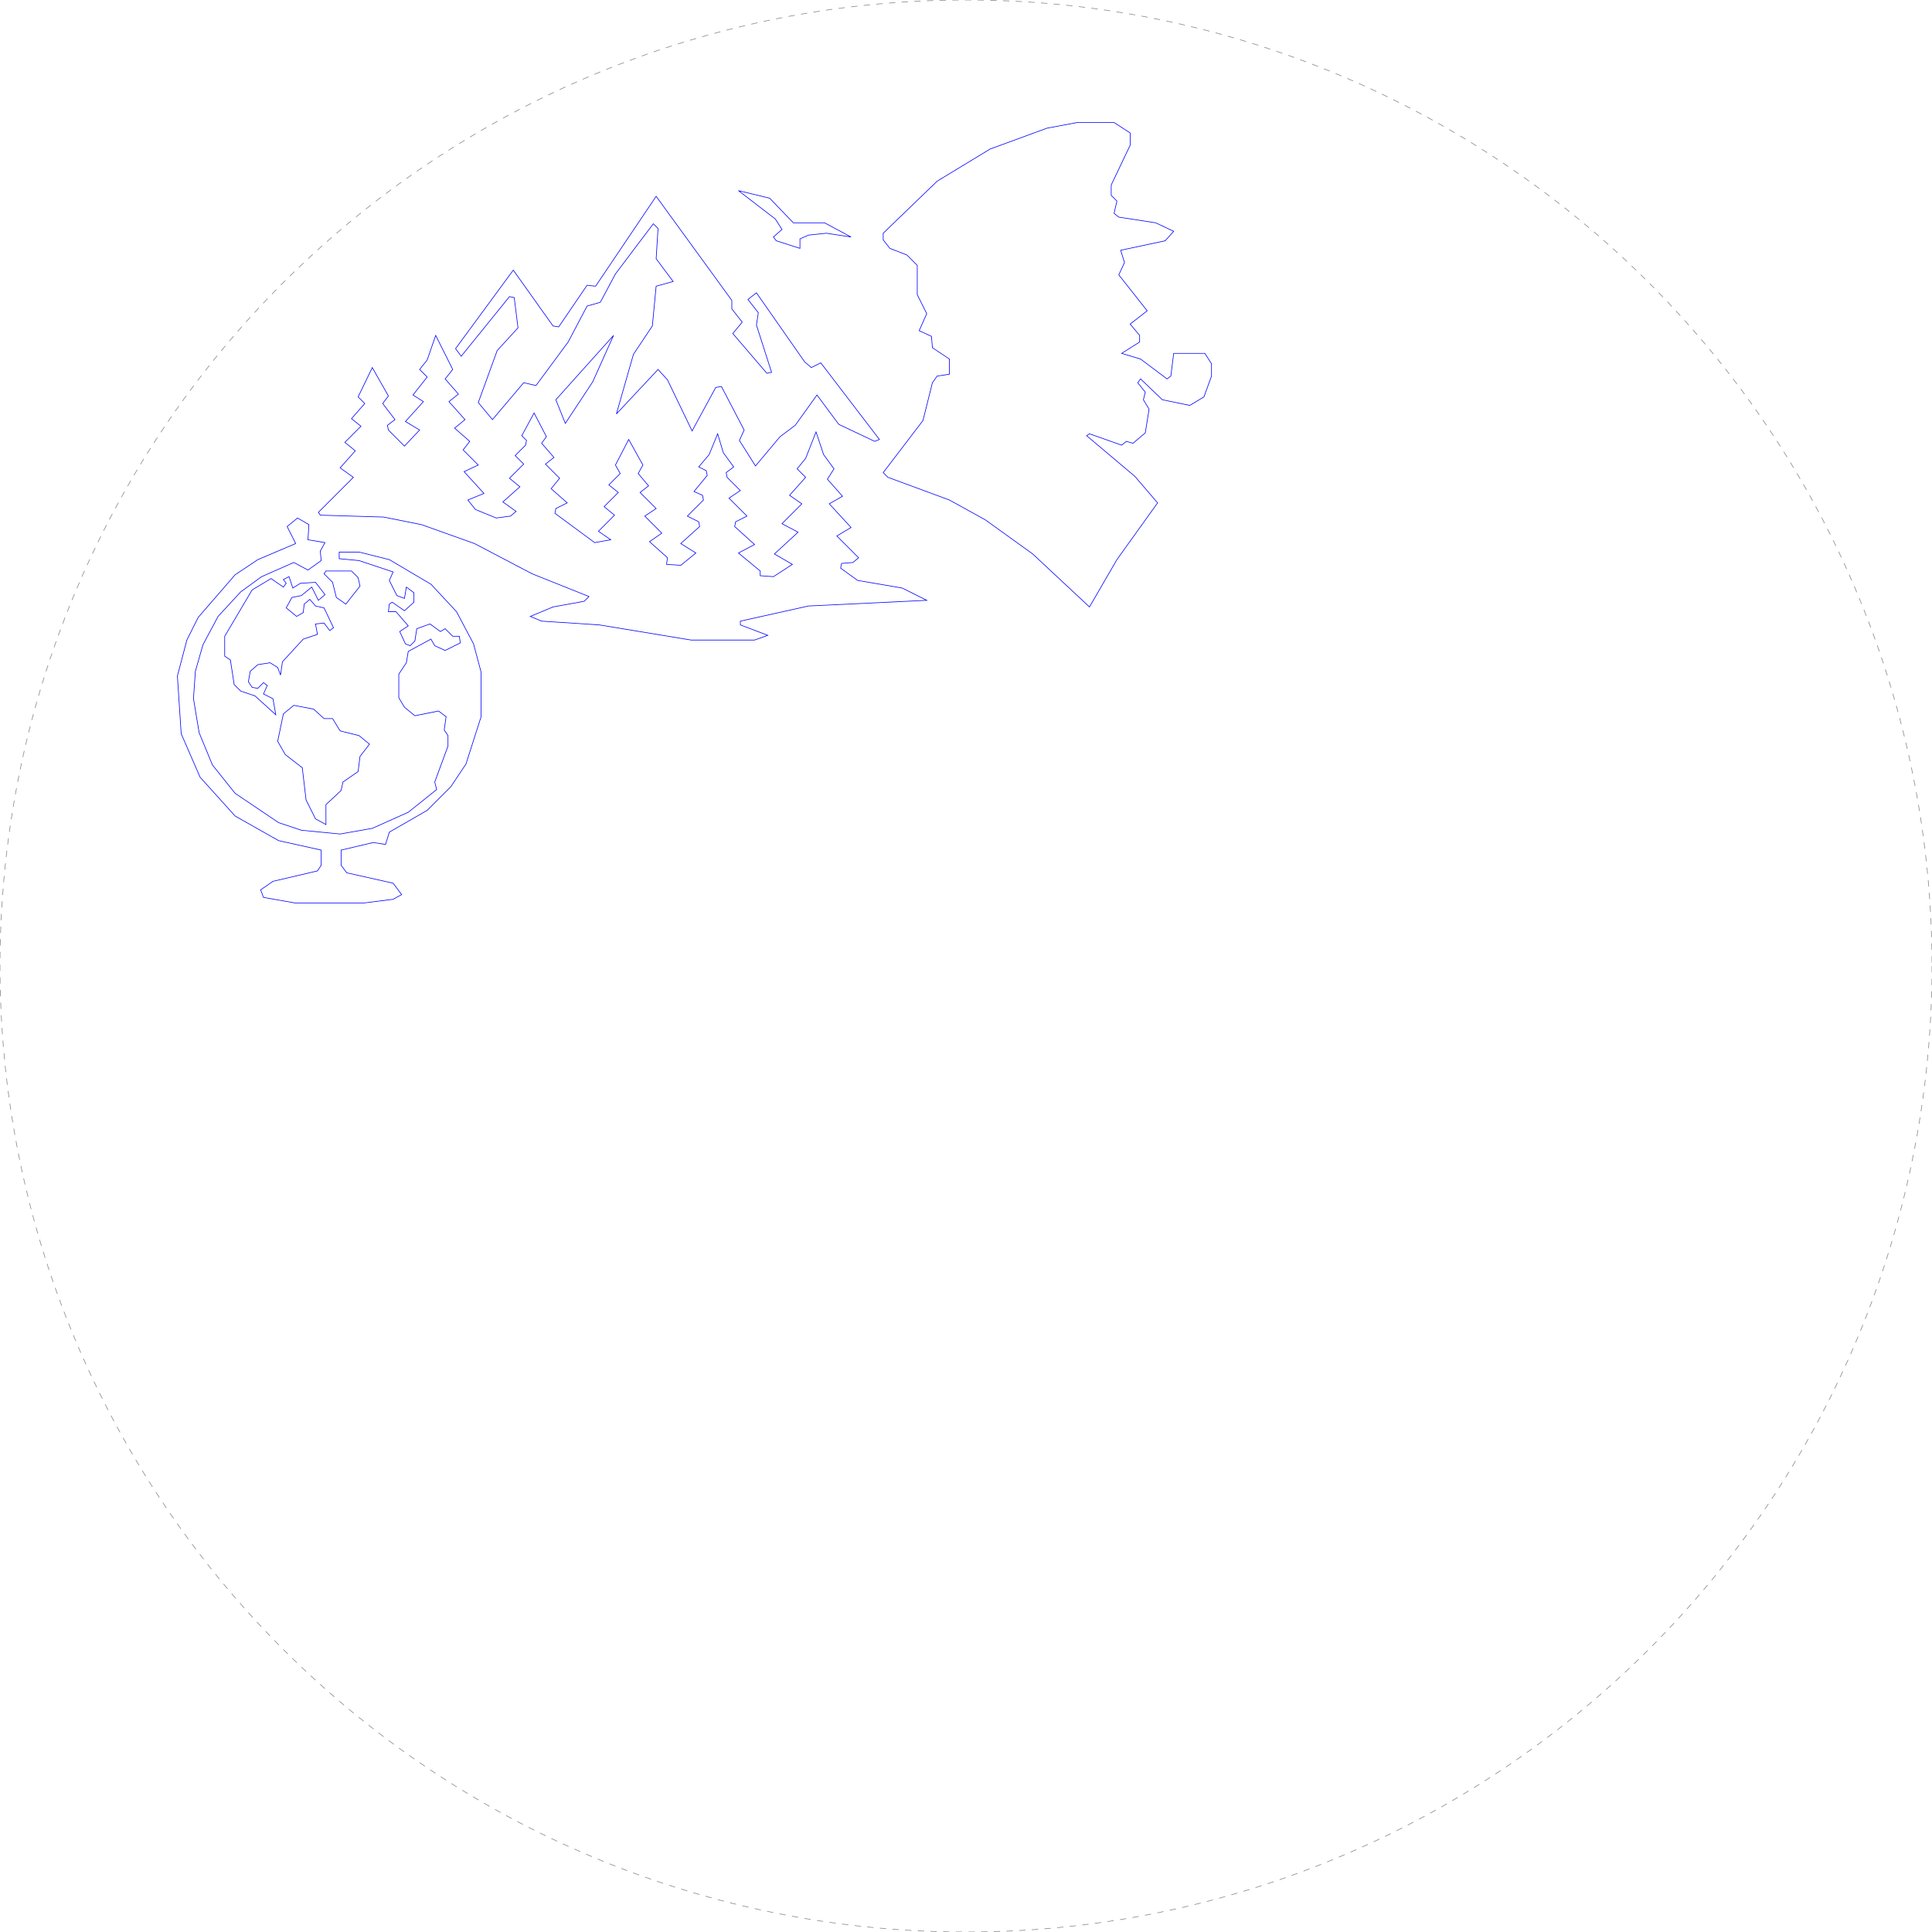
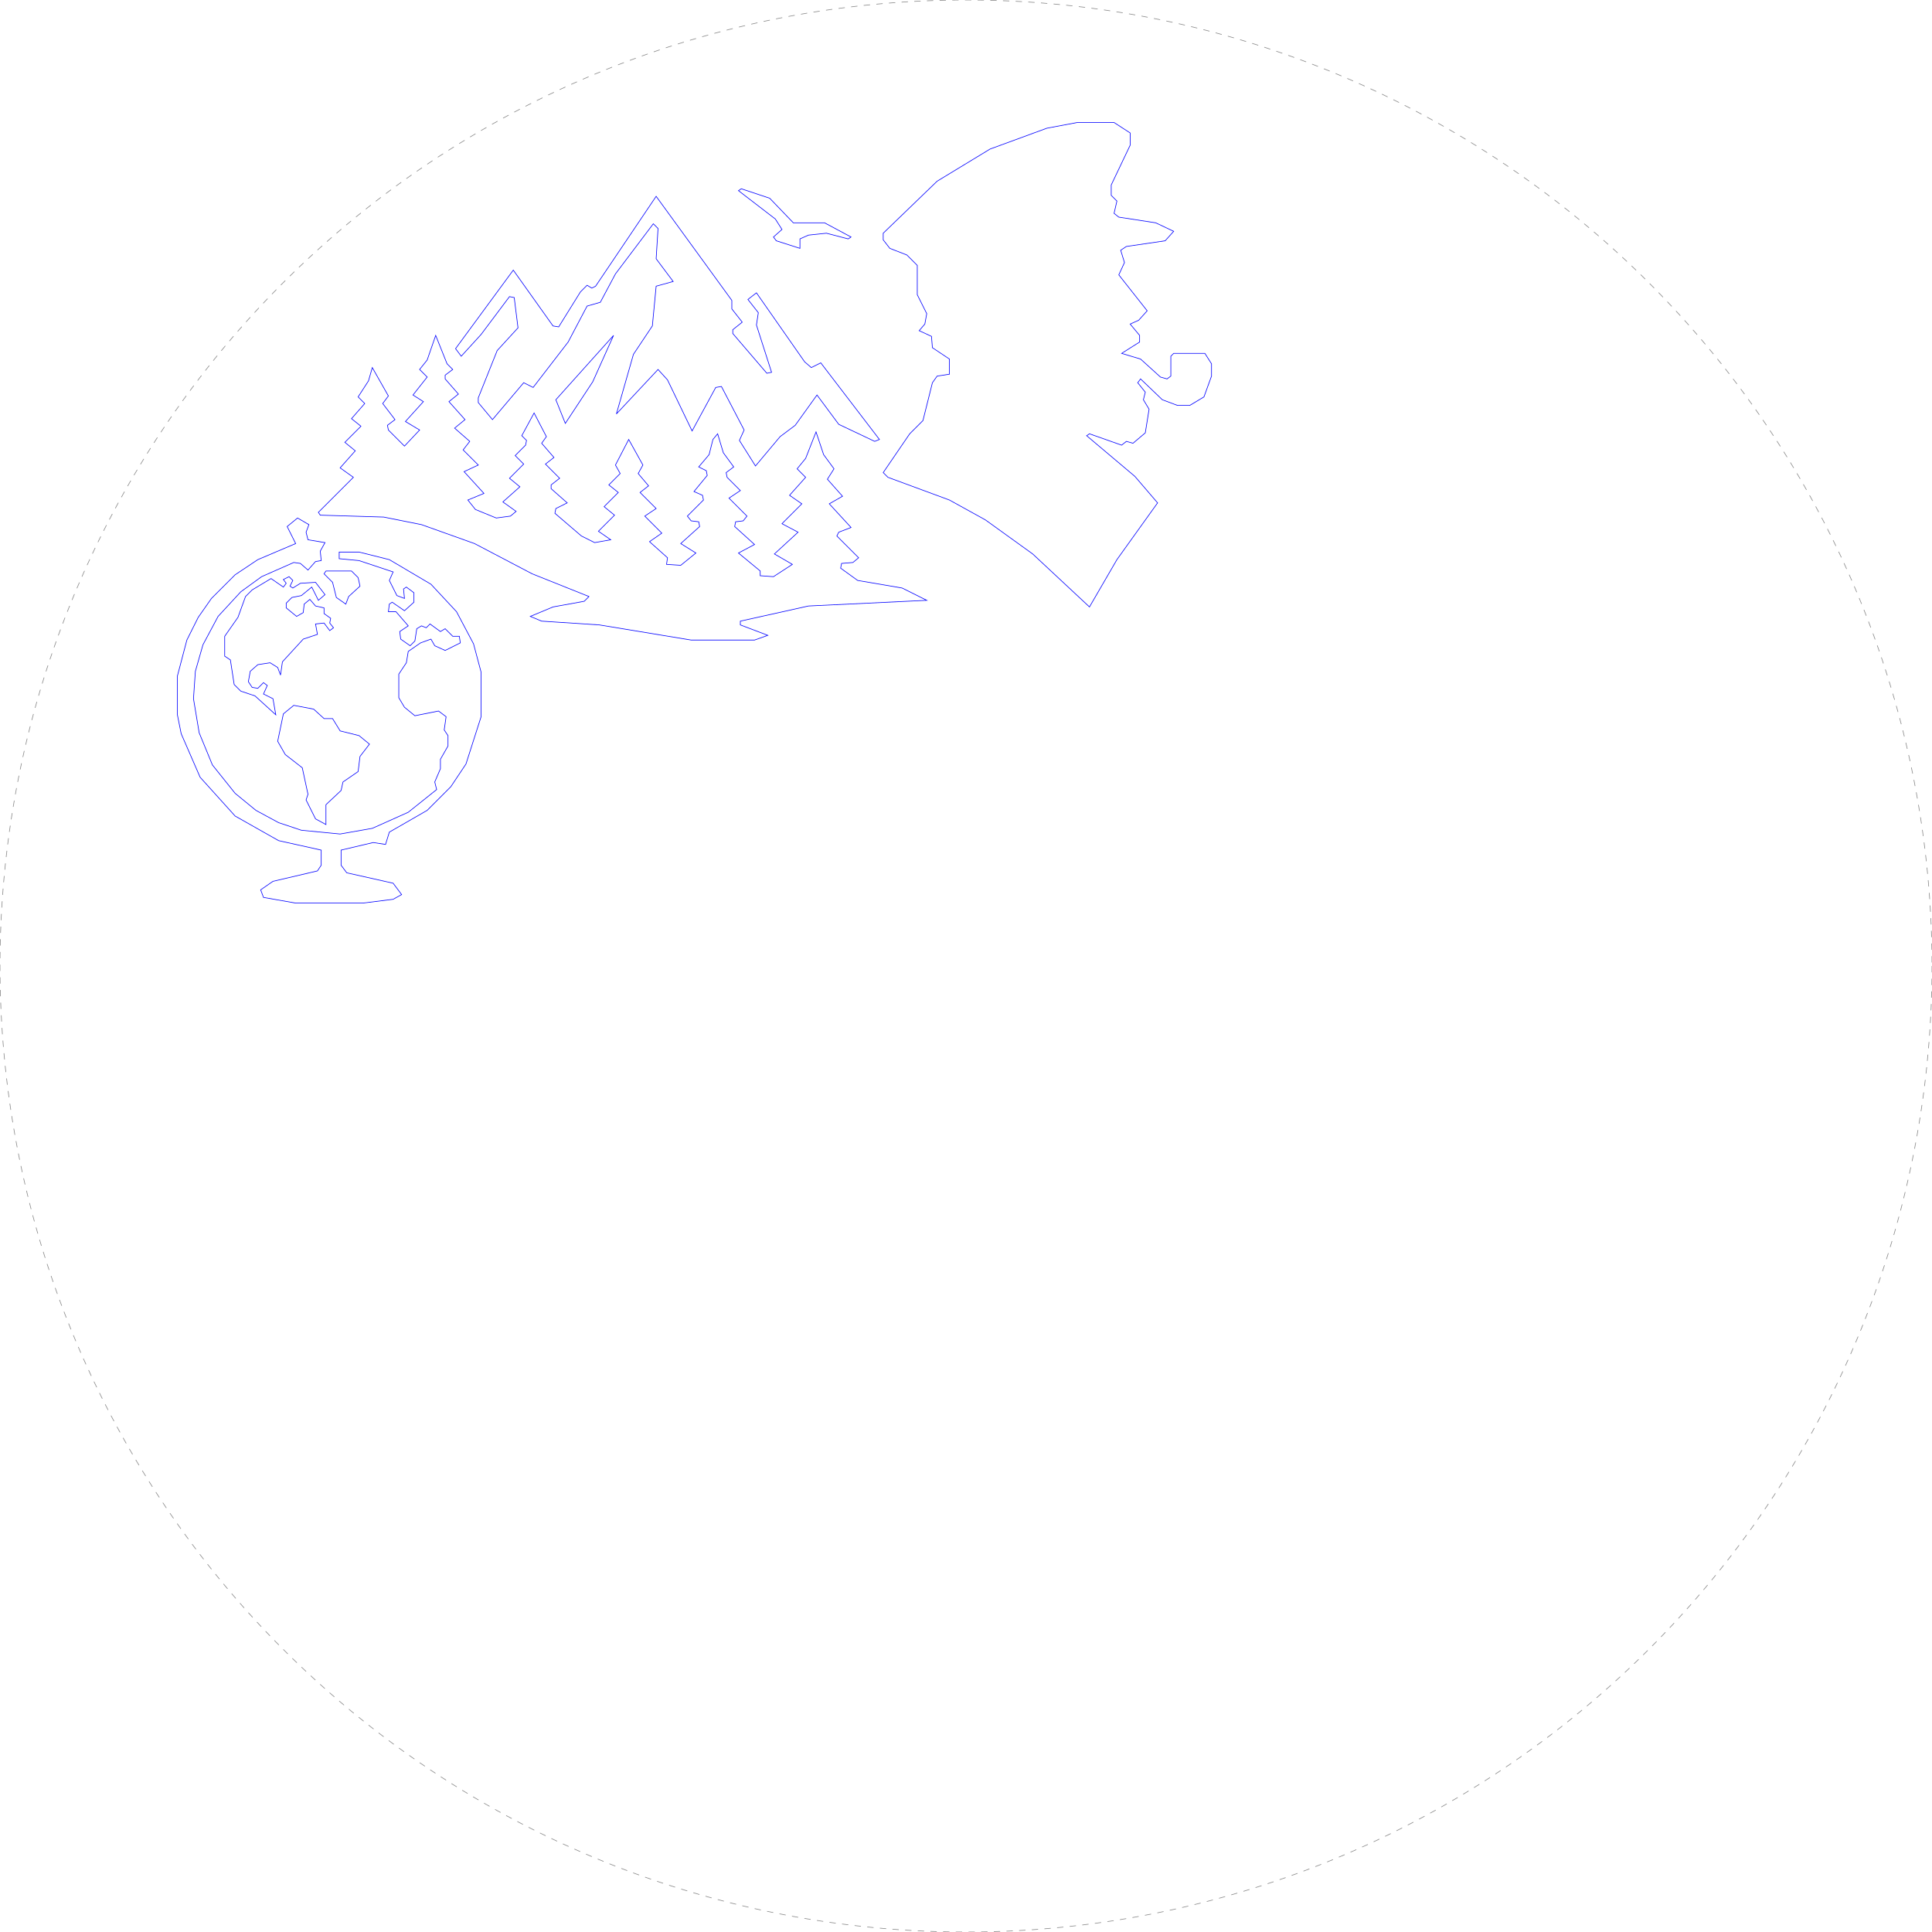
<svg xmlns="http://www.w3.org/2000/svg" width="304.8mm" height="304.8mm" viewBox="0 0 304.8 304.8">
  <g id="ALIGN" fill="none" stroke="#888888" stroke-width="0.1" stroke-dasharray="1 1">
    <path d="M 304.8,152.4 L 304.794,153.73 L 304.777,155.06 L 304.748,156.389 L 304.707,157.719 L 304.655,159.048 L 304.591,160.376 L 304.516,161.704 L 304.429,163.031 L 304.33,164.357 L 304.22,165.683 L 304.098,167.007 L 303.965,168.33 L 303.82,169.652 L 303.664,170.973 L 303.496,172.292 L 303.317,173.61 L 303.126,174.926 L 302.924,176.241 L 302.71,177.553 L 302.485,178.864 L 302.248,180.173 L 302,181.479 L 301.74,182.784 L 301.47,184.086 L 301.188,185.385 L 300.894,186.683 L 300.589,187.977 L 300.273,189.269 L 299.946,190.558 L 299.607,191.844 L 299.257,193.127 L 298.896,194.407 L 298.524,195.684 L 298.141,196.957 L 297.747,198.228 L 297.341,199.494 L 296.925,200.757 L 296.497,202.017 L 296.059,203.272 L 295.609,204.524 L 295.149,205.772 L 294.678,207.015 L 294.196,208.255 L 293.703,209.49 L 293.199,210.721 L 292.685,211.947 L 292.16,213.169 L 291.624,214.387 L 291.078,215.599 L 290.521,216.807 L 289.954,218.01 L 289.376,219.208 L 288.788,220.4 L 288.189,221.588 L 287.58,222.77 L 286.961,223.947 L 286.332,225.119 L 285.692,226.285 L 285.042,227.445 L 284.382,228.6 L 283.712,229.749 L 283.032,230.892 L 282.342,232.029 L 281.642,233.16 L 280.933,234.285 L 280.213,235.403 L 279.484,236.515 L 278.745,237.621 L 277.997,238.72 L 277.239,239.813 L 276.471,240.899 L 275.694,241.978 L 274.908,243.051 L 274.112,244.117 L 273.307,245.175 L 272.493,246.227 L 271.67,247.271 L 270.837,248.308 L 269.996,249.338 L 269.145,250.361 L 268.286,251.376 L 267.418,252.383 L 266.541,253.383 L 265.655,254.375 L 264.761,255.36 L 263.858,256.337 L 262.947,257.305 L 262.027,258.266 L 261.099,259.219 L 260.163,260.163 L 259.219,261.099 L 258.266,262.027 L 257.305,262.947 L 256.337,263.858 L 255.36,264.761 L 254.375,265.655 L 253.383,266.541 L 252.383,267.418 L 251.376,268.286 L 250.361,269.145 L 249.338,269.996 L 248.308,270.837 L 247.271,271.67 L 246.227,272.493 L 245.175,273.307 L 244.117,274.112 L 243.051,274.908 L 241.978,275.694 L 240.899,276.471 L 239.813,277.239 L 238.72,277.997 L 237.621,278.745 L 236.515,279.484 L 235.403,280.213 L 234.285,280.933 L 233.16,281.642 L 232.029,282.342 L 230.892,283.032 L 229.749,283.712 L 228.6,284.382 L 227.445,285.042 L 226.285,285.692 L 225.119,286.332 L 223.947,286.961 L 222.77,287.58 L 221.588,288.189 L 220.4,288.788 L 219.208,289.376 L 218.01,289.954 L 216.807,290.521 L 215.599,291.078 L 214.387,291.624 L 213.169,292.16 L 211.947,292.685 L 210.721,293.199 L 209.49,293.703 L 208.255,294.196 L 207.015,294.678 L 205.772,295.149 L 204.524,295.609 L 203.272,296.059 L 202.017,296.497 L 200.757,296.925 L 199.494,297.341 L 198.228,297.747 L 196.957,298.141 L 195.684,298.524 L 194.407,298.896 L 193.127,299.257 L 191.844,299.607 L 190.558,299.946 L 189.269,300.273 L 187.977,300.589 L 186.683,300.894 L 185.385,301.188 L 184.086,301.47 L 182.784,301.74 L 181.479,302 L 180.173,302.248 L 178.864,302.485 L 177.553,302.71 L 176.241,302.924 L 174.926,303.126 L 173.61,303.317 L 172.292,303.496 L 170.973,303.664 L 169.652,303.82 L 168.33,303.965 L 167.007,304.098 L 165.683,304.22 L 164.357,304.33 L 163.031,304.429 L 161.704,304.516 L 160.376,304.591 L 159.048,304.655 L 157.719,304.707 L 156.389,304.748 L 155.06,304.777 L 153.73,304.794 L 152.4,304.8 L 151.07,304.794 L 149.74,304.777 L 148.411,304.748 L 147.081,304.707 L 145.752,304.655 L 144.424,304.591 L 143.096,304.516 L 141.769,304.429 L 140.443,304.33 L 139.118,304.22 L 137.793,304.098 L 136.47,303.965 L 135.148,303.82 L 133.827,303.664 L 132.508,303.496 L 131.19,303.317 L 129.874,303.126 L 128.559,302.924 L 127.247,302.71 L 125.936,302.485 L 124.627,302.248 L 123.321,302 L 122.016,301.74 L 120.714,301.47 L 119.415,301.188 L 118.118,300.894 L 116.823,300.589 L 115.531,300.273 L 114.242,299.946 L 112.956,299.607 L 111.673,299.257 L 110.393,298.896 L 109.116,298.524 L 107.843,298.141 L 106.572,297.747 L 105.306,297.341 L 104.043,296.925 L 102.783,296.497 L 101.528,296.059 L 100.276,295.609 L 99.028,295.149 L 97.785,294.678 L 96.545,294.196 L 95.31,293.703 L 94.079,293.199 L 92.853,292.685 L 91.631,292.16 L 90.413,291.624 L 89.201,291.078 L 87.993,290.521 L 86.79,289.954 L 85.592,289.376 L 84.4,288.788 L 83.212,288.189 L 82.029,287.58 L 80.853,286.961 L 79.681,286.332 L 78.515,285.692 L 77.355,285.042 L 76.2,284.382 L 75.051,283.712 L 73.908,283.032 L 72.771,282.342 L 71.64,281.642 L 70.516,280.933 L 69.397,280.213 L 68.285,279.484 L 67.179,278.745 L 66.08,277.997 L 64.987,277.239 L 63.901,276.471 L 62.822,275.694 L 61.749,274.908 L 60.683,274.112 L 59.625,273.307 L 58.573,272.493 L 57.529,271.67 L 56.492,270.837 L 55.462,269.996 L 54.439,269.145 L 53.424,268.286 L 52.417,267.418 L 51.417,266.541 L 50.425,265.655 L 49.44,264.761 L 48.463,263.858 L 47.495,262.947 L 46.534,262.027 L 45.581,261.099 L 44.637,260.163 L 43.701,259.219 L 42.773,258.266 L 41.853,257.305 L 40.942,256.337 L 40.039,255.36 L 39.145,254.375 L 38.259,253.383 L 37.382,252.383 L 36.514,251.376 L 35.655,250.361 L 34.804,249.338 L 33.963,248.308 L 33.13,247.271 L 32.307,246.227 L 31.493,245.175 L 30.688,244.117 L 29.892,243.051 L 29.106,241.978 L 28.329,240.899 L 27.561,239.813 L 26.803,238.72 L 26.055,237.621 L 25.316,236.515 L 24.587,235.403 L 23.867,234.285 L 23.157,233.16 L 22.458,232.029 L 21.768,230.892 L 21.088,229.749 L 20.418,228.6 L 19.758,227.445 L 19.108,226.285 L 18.468,225.119 L 17.839,223.947 L 17.22,222.77 L 16.611,221.588 L 16.012,220.4 L 15.424,219.208 L 14.846,218.01 L 14.279,216.807 L 13.722,215.599 L 13.176,214.387 L 12.64,213.169 L 12.115,211.947 L 11.601,210.721 L 11.097,209.49 L 10.604,208.255 L 10.122,207.015 L 9.651,205.772 L 9.191,204.524 L 8.741,203.272 L 8.303,202.017 L 7.875,200.757 L 7.459,199.494 L 7.053,198.228 L 6.659,196.957 L 6.276,195.684 L 5.904,194.407 L 5.543,193.127 L 5.193,191.844 L 4.854,190.558 L 4.527,189.269 L 4.211,187.977 L 3.906,186.683 L 3.612,185.385 L 3.33,184.086 L 3.059,182.784 L 2.8,181.479 L 2.552,180.173 L 2.315,178.864 L 2.09,177.553 L 1.876,176.241 L 1.674,174.926 L 1.483,173.61 L 1.304,172.292 L 1.136,170.973 L 0.98,169.652 L 0.835,168.33 L 0.702,167.007 L 0.58,165.683 L 0.47,164.357 L 0.371,163.031 L 0.284,161.704 L 0.209,160.376 L 0.145,159.048 L 0.093,157.719 L 0.052,156.389 L 0.023,155.06 L 0.006,153.73 L 0,152.4 L 0.006,151.07 L 0.023,149.74 L 0.052,148.411 L 0.093,147.081 L 0.145,145.752 L 0.209,144.424 L 0.284,143.096 L 0.371,141.769 L 0.47,140.443 L 0.58,139.118 L 0.702,137.793 L 0.835,136.47 L 0.98,135.148 L 1.136,133.827 L 1.304,132.508 L 1.483,131.19 L 1.674,129.874 L 1.876,128.559 L 2.09,127.247 L 2.315,125.936 L 2.552,124.627 L 2.8,123.321 L 3.059,122.016 L 3.33,120.714 L 3.612,119.415 L 3.906,118.118 L 4.211,116.823 L 4.527,115.531 L 4.854,114.242 L 5.193,112.956 L 5.543,111.673 L 5.904,110.393 L 6.276,109.116 L 6.659,107.843 L 7.053,106.572 L 7.459,105.306 L 7.875,104.043 L 8.303,102.783 L 8.741,101.528 L 9.191,100.276 L 9.651,99.028 L 10.122,97.785 L 10.604,96.545 L 11.097,95.31 L 11.601,94.079 L 12.115,92.853 L 12.64,91.631 L 13.176,90.413 L 13.722,89.201 L 14.279,87.993 L 14.846,86.79 L 15.424,85.592 L 16.012,84.4 L 16.611,83.212 L 17.22,82.029 L 17.839,80.853 L 18.468,79.681 L 19.108,78.515 L 19.758,77.355 L 20.418,76.2 L 21.088,75.051 L 21.768,73.908 L 22.458,72.771 L 23.157,71.64 L 23.867,70.516 L 24.587,69.397 L 25.316,68.285 L 26.055,67.179 L 26.803,66.08 L 27.561,64.987 L 28.329,63.901 L 29.106,62.822 L 29.892,61.749 L 30.688,60.683 L 31.493,59.625 L 32.307,58.573 L 33.13,57.529 L 33.963,56.492 L 34.804,55.462 L 35.655,54.439 L 36.514,53.424 L 37.382,52.417 L 38.259,51.417 L 39.145,50.425 L 40.039,49.44 L 40.942,48.463 L 41.853,47.495 L 42.773,46.534 L 43.701,45.581 L 44.637,44.637 L 45.581,43.701 L 46.534,42.773 L 47.495,41.853 L 48.463,40.942 L 49.44,40.039 L 50.425,39.145 L 51.417,38.259 L 52.417,37.382 L 53.424,36.514 L 54.439,35.655 L 55.462,34.804 L 56.492,33.963 L 57.529,33.13 L 58.573,32.307 L 59.625,31.493 L 60.683,30.688 L 61.749,29.892 L 62.822,29.106 L 63.901,28.329 L 64.987,27.561 L 66.08,26.803 L 67.179,26.055 L 68.285,25.316 L 69.397,24.587 L 70.516,23.867 L 71.64,23.157 L 72.771,22.458 L 73.908,21.768 L 75.051,21.088 L 76.2,20.418 L 77.355,19.758 L 78.515,19.108 L 79.681,18.468 L 80.853,17.839 L 82.029,17.22 L 83.212,16.611 L 84.4,16.012 L 85.592,15.424 L 86.79,14.846 L 87.993,14.279 L 89.201,13.722 L 90.413,13.176 L 91.631,12.64 L 92.853,12.115 L 94.079,11.601 L 95.31,11.097 L 96.545,10.604 L 97.785,10.122 L 99.028,9.651 L 100.276,9.191 L 101.528,8.741 L 102.783,8.303 L 104.043,7.875 L 105.306,7.459 L 106.572,7.053 L 107.843,6.659 L 109.116,6.276 L 110.393,5.904 L 111.673,5.543 L 112.956,5.193 L 114.242,4.854 L 115.531,4.527 L 116.823,4.211 L 118.118,3.906 L 119.415,3.612 L 120.714,3.33 L 122.016,3.059 L 123.321,2.8 L 124.627,2.552 L 125.936,2.315 L 127.247,2.09 L 128.559,1.876 L 129.874,1.674 L 131.19,1.483 L 132.508,1.304 L 133.827,1.136 L 135.148,0.98 L 136.47,0.835 L 137.793,0.702 L 139.118,0.58 L 140.443,0.47 L 141.769,0.371 L 143.096,0.284 L 144.424,0.209 L 145.752,0.145 L 147.081,0.093 L 148.411,0.052 L 149.74,0.023 L 151.07,0.006 L 152.4,0 L 153.73,0.006 L 155.06,0.023 L 156.389,0.052 L 157.719,0.093 L 159.048,0.145 L 160.376,0.209 L 161.704,0.284 L 163.031,0.371 L 164.357,0.47 L 165.683,0.58 L 167.007,0.702 L 168.33,0.835 L 169.652,0.98 L 170.973,1.136 L 172.292,1.304 L 173.61,1.483 L 174.926,1.674 L 176.241,1.876 L 177.553,2.09 L 178.864,2.315 L 180.173,2.552 L 181.479,2.8 L 182.784,3.059 L 184.086,3.33 L 185.385,3.612 L 186.683,3.906 L 187.977,4.211 L 189.269,4.527 L 190.558,4.854 L 191.844,5.193 L 193.127,5.543 L 194.407,5.904 L 195.684,6.276 L 196.957,6.659 L 198.228,7.053 L 199.494,7.459 L 200.757,7.875 L 202.017,8.303 L 203.272,8.741 L 204.524,9.191 L 205.772,9.651 L 207.015,10.122 L 208.255,10.604 L 209.49,11.097 L 210.721,11.601 L 211.947,12.115 L 213.169,12.64 L 214.387,13.176 L 215.599,13.722 L 216.807,14.279 L 218.01,14.846 L 219.208,15.424 L 220.4,16.012 L 221.588,16.611 L 222.77,17.22 L 223.947,17.839 L 225.119,18.468 L 226.285,19.108 L 227.445,19.758 L 228.6,20.418 L 229.749,21.088 L 230.892,21.768 L 232.029,22.458 L 233.16,23.157 L 234.285,23.867 L 235.403,24.587 L 236.515,25.316 L 237.621,26.055 L 238.72,26.803 L 239.813,27.561 L 240.899,28.329 L 241.978,29.106 L 243.051,29.892 L 244.117,30.688 L 245.175,31.493 L 246.227,32.307 L 247.271,33.13 L 248.308,33.963 L 249.338,34.804 L 250.361,35.655 L 251.376,36.514 L 252.383,37.382 L 253.383,38.259 L 254.375,39.145 L 255.36,40.039 L 256.337,40.942 L 257.305,41.853 L 258.266,42.773 L 259.219,43.701 L 260.163,44.637 L 261.099,45.581 L 262.027,46.534 L 262.947,47.495 L 263.858,48.463 L 264.761,49.44 L 265.655,50.425 L 266.541,51.417 L 267.418,52.417 L 268.286,53.424 L 269.145,54.439 L 269.996,55.462 L 270.837,56.492 L 271.67,57.529 L 272.493,58.573 L 273.307,59.625 L 274.112,60.683 L 274.908,61.749 L 275.694,62.822 L 276.471,63.901 L 277.239,64.987 L 277.997,66.08 L 278.745,67.179 L 279.484,68.285 L 280.213,69.397 L 280.933,70.516 L 281.642,71.64 L 282.342,72.771 L 283.032,73.908 L 283.712,75.051 L 284.382,76.2 L 285.042,77.355 L 285.692,78.515 L 286.332,79.681 L 286.961,80.853 L 287.58,82.029 L 288.189,83.212 L 288.788,84.4 L 289.376,85.592 L 289.954,86.79 L 290.521,87.993 L 291.078,89.201 L 291.624,90.413 L 292.16,91.631 L 292.685,92.853 L 293.199,94.079 L 293.703,95.31 L 294.196,96.545 L 294.678,97.785 L 295.149,99.028 L 295.609,100.276 L 296.059,101.528 L 296.497,102.783 L 296.925,104.043 L 297.341,105.306 L 297.747,106.572 L 298.141,107.843 L 298.524,109.116 L 298.896,110.393 L 299.257,111.673 L 299.607,112.956 L 299.946,114.242 L 300.273,115.531 L 300.589,116.823 L 300.894,118.118 L 301.188,119.415 L 301.47,120.714 L 301.74,122.016 L 302,123.321 L 302.248,124.627 L 302.485,125.936 L 302.71,127.247 L 302.924,128.559 L 303.126,129.874 L 303.317,131.19 L 303.496,132.508 L 303.664,133.827 L 303.82,135.148 L 303.965,136.47 L 304.098,137.793 L 304.22,139.118 L 304.33,140.443 L 304.429,141.769 L 304.516,143.096 L 304.591,144.424 L 304.655,145.752 L 304.707,147.081 L 304.748,148.411 L 304.777,149.74 L 304.794,151.07 Z" />
  </g>
  <g id="CUT_INNER" fill="none" stroke="#0000ff" stroke-width="0.1">
-     <path d="M 46.347,111.277 L 44.705,112.621 L 43.809,116.95 L 45.004,119.039 L 47.69,121.129 L 48.287,126.204 L 49.78,129.189 L 51.422,130.085 L 51.422,126.95 L 53.81,124.711 L 54.109,123.368 L 56.497,121.726 L 56.795,119.338 L 58.288,117.397 L 56.646,116.054 L 53.661,115.308 L 52.467,113.367 L 51.123,113.367 L 49.481,111.874 Z" />
-     <path d="M 45.601,90.977 L 44.705,91.425 L 45.153,92.022 L 44.705,92.619 L 42.764,91.276 L 39.779,93.067 L 35.45,100.381 L 35.45,103.516 L 36.346,104.113 L 36.943,107.993 L 37.988,109.038 L 40.227,109.785 L 43.511,112.77 L 43.063,110.233 L 41.57,109.486 L 42.167,108.143 L 41.57,107.695 L 40.675,108.591 L 39.779,108.441 L 39.182,107.546 L 39.481,105.904 L 40.675,104.859 L 42.615,104.56 L 43.809,105.307 L 44.257,106.501 L 44.556,104.411 L 47.84,100.829 L 50.079,100.082 L 49.78,98.441 L 51.123,98.291 L 52.019,99.485 L 52.616,99.038 L 51.123,95.903 L 49.78,95.605 L 48.884,94.56 L 47.989,95.306 L 47.84,96.649 L 46.795,97.246 L 45.153,95.903 L 46.048,94.261 L 47.541,93.963 L 49.183,92.619 L 50.228,94.709 L 51.273,93.813 L 49.78,91.873 L 47.392,92.022 L 46.198,92.769 Z" />
-     <path d="M 51.422,90.082 L 51.123,90.529 L 52.467,91.873 L 53.064,94.261 L 54.556,95.306 L 56.795,92.47 L 56.497,91.126 L 55.452,90.082 Z" />
-     <path d="M 46.944,81.723 L 45.302,83.066 L 46.645,85.753 L 40.675,88.29 L 37.093,90.679 L 31.271,97.396 L 29.48,100.978 L 27.987,106.65 L 28.584,115.755 L 31.57,122.621 L 37.093,128.741 L 43.959,132.622 L 50.676,134.115 L 50.676,136.503 L 50.079,137.399 L 43.063,139.041 L 41.123,140.384 L 41.57,141.578 L 46.645,142.474 L 57.243,142.474 L 62.02,141.877 L 63.363,141.131 L 62.02,139.339 L 54.706,137.697 L 53.81,136.503 L 53.81,134.115 L 58.885,132.921 L 60.826,133.219 L 61.423,131.279 L 67.393,127.846 L 71.125,124.114 L 73.513,120.532 L 75.901,113.069 L 75.901,106.053 L 74.707,101.575 L 72.021,96.5 L 67.99,92.171 L 61.423,88.29 L 56.646,87.096 L 53.512,87.096 L 53.512,88.141 L 56.646,88.44 L 62.02,90.231 L 61.423,91.574 L 62.617,93.963 L 63.811,94.41 L 64.109,92.619 L 65.304,93.515 L 65.304,95.007 L 63.811,96.351 L 61.87,95.007 L 61.423,95.306 L 61.273,96.5 L 62.468,96.5 L 64.408,98.739 L 63.065,99.635 L 63.96,101.575 L 64.707,101.874 L 65.453,101.127 L 65.751,99.187 L 67.841,98.441 L 69.483,99.635 L 70.229,99.187 L 71.424,100.381 L 72.468,100.381 L 72.618,101.426 L 70.229,102.62 L 68.588,101.874 L 67.99,100.829 L 64.408,102.769 L 64.109,104.56 L 62.915,106.352 L 62.915,110.083 L 63.811,111.576 L 65.453,112.919 L 69.184,112.173 L 70.379,113.069 L 70.08,115.158 L 70.677,116.054 L 70.677,117.696 L 68.588,123.368 L 68.886,124.562 L 64.408,128.144 L 58.736,130.682 L 53.661,131.577 L 47.541,130.98 L 43.959,129.786 L 37.093,125.159 L 33.51,120.681 L 31.42,115.606 L 30.525,110.233 L 30.823,105.904 L 32.017,101.724 L 34.406,97.246 L 37.988,93.365 L 41.272,90.977 L 46.347,88.738 L 48.586,89.932 L 50.676,88.44 L 50.526,86.947 L 51.273,85.604 L 48.586,85.156 L 48.735,82.768 Z" />
+     <path d="M 46.347,111.277 L 44.705,112.621 L 43.809,116.95 L 45.004,119.039 L 47.69,121.129 L 48.586,125.308 L 48.287,126.204 L 49.78,129.189 L 51.422,130.085 L 51.422,126.95 L 53.81,124.711 L 54.109,123.368 L 56.497,121.726 L 56.795,119.338 L 58.288,117.397 L 56.646,116.054 L 53.661,115.308 L 52.467,113.367 L 51.123,113.367 L 49.481,111.874 Z" />
+     <path d="M 45.601,90.977 L 44.705,91.425 L 45.153,92.022 L 44.705,92.619 L 42.764,91.276 L 39.779,93.067 L 38.734,94.112 L 37.54,97.396 L 35.45,100.381 L 35.45,103.516 L 36.346,104.113 L 36.943,107.993 L 37.988,109.038 L 40.227,109.785 L 43.511,112.77 L 43.063,110.233 L 41.57,109.486 L 42.167,108.143 L 41.57,107.695 L 40.675,108.591 L 39.779,108.441 L 39.182,107.546 L 39.481,105.904 L 40.675,104.859 L 42.615,104.56 L 43.809,105.307 L 44.257,106.501 L 44.556,104.411 L 47.84,100.829 L 50.079,100.082 L 49.78,98.441 L 51.123,98.291 L 52.019,99.485 L 52.616,99.038 L 52.019,98.291 L 52.168,97.545 L 51.123,96.799 L 51.123,95.903 L 49.78,95.605 L 48.884,94.56 L 47.989,95.306 L 47.84,96.649 L 46.795,97.246 L 45.153,95.903 L 45.153,95.157 L 46.048,94.261 L 47.541,93.963 L 49.183,92.619 L 50.228,94.709 L 51.273,93.813 L 49.78,91.873 L 47.392,92.022 L 46.198,92.769 L 45.75,92.47 L 46.198,91.574 Z" />
+     <path d="M 51.422,90.082 L 51.123,90.529 L 52.467,91.873 L 53.064,94.261 L 54.556,95.306 L 55.004,94.112 L 56.795,92.47 L 56.497,91.126 L 55.452,90.082 Z" />
+     <path d="M 46.944,81.723 L 45.302,83.066 L 46.645,85.753 L 40.675,88.29 L 37.093,90.679 L 33.361,94.41 L 31.271,97.396 L 29.48,100.978 L 27.987,106.65 L 27.987,112.77 L 28.584,115.755 L 31.57,122.621 L 37.093,128.741 L 43.959,132.622 L 50.676,134.115 L 50.676,136.503 L 50.079,137.399 L 43.063,139.041 L 41.123,140.384 L 41.57,141.578 L 46.645,142.474 L 57.243,142.474 L 62.02,141.877 L 63.363,141.131 L 62.02,139.339 L 54.706,137.697 L 53.81,136.503 L 53.81,134.115 L 58.885,132.921 L 60.826,133.219 L 61.423,131.279 L 67.393,127.846 L 71.125,124.114 L 73.513,120.532 L 75.901,113.069 L 75.901,106.053 L 74.707,101.575 L 72.021,96.5 L 67.99,92.171 L 61.423,88.29 L 56.646,87.096 L 53.512,87.096 L 53.512,88.141 L 56.646,88.44 L 62.02,90.231 L 61.423,91.574 L 62.617,93.963 L 63.811,94.41 L 63.662,92.918 L 64.109,92.619 L 65.304,93.515 L 65.304,95.007 L 63.811,96.351 L 61.87,95.007 L 61.423,95.306 L 61.273,96.5 L 62.468,96.5 L 64.408,98.739 L 63.065,99.635 L 63.214,100.829 L 64.707,101.874 L 65.453,101.127 L 65.751,99.187 L 66.498,98.739 L 67.244,99.038 L 67.841,98.441 L 69.483,99.635 L 70.229,99.187 L 71.424,100.381 L 72.468,100.381 L 72.618,101.426 L 70.229,102.62 L 68.588,101.874 L 67.99,100.829 L 66.349,101.426 L 64.408,102.769 L 64.109,104.56 L 62.915,106.352 L 62.915,110.083 L 63.811,111.576 L 65.453,112.919 L 69.184,112.173 L 70.379,113.069 L 70.08,115.158 L 70.677,116.054 L 70.677,117.696 L 69.483,119.785 L 69.483,121.278 L 68.588,123.368 L 68.886,124.562 L 64.408,128.144 L 58.736,130.682 L 53.661,131.577 L 47.541,130.98 L 43.959,129.786 L 40.376,127.846 L 37.093,125.159 L 33.51,120.681 L 31.42,115.606 L 30.525,110.233 L 30.823,105.904 L 32.017,101.724 L 34.406,97.246 L 37.988,93.365 L 41.272,90.977 L 46.347,88.738 L 47.392,88.888 L 48.586,89.932 L 49.78,88.589 L 50.676,88.44 L 50.526,86.947 L 51.273,85.604 L 48.586,85.156 L 48.287,83.962 L 48.735,82.768 Z" />
    <path d="M 96.799,52.915 L 87.693,63.065 L 89.186,66.796 L 93.515,60.229 Z" />
-     <path d="M 50.228,80.827 L 50.526,81.275 L 60.527,81.574 L 66.498,82.768 L 74.857,85.753 L 83.962,90.529 L 92.918,94.112 L 92.171,94.858 L 87.246,95.754 L 83.663,97.246 L 85.454,97.993 L 94.56,98.59 L 109.038,100.978 L 119.039,100.978 L 121.129,100.232 L 116.8,98.59 L 116.8,97.993 L 127.547,95.605 L 146.206,94.709 L 142.325,92.769 L 135.309,91.574 L 132.622,89.634 L 132.772,88.888 L 134.563,88.738 L 135.458,87.992 L 132.025,84.559 L 134.264,83.216 L 130.831,79.484 L 132.921,78.29 L 130.533,75.603 L 131.577,73.961 L 129.936,71.722 L 128.741,68.14 L 127.1,72.319 L 125.756,73.961 L 127.1,75.304 L 124.562,78.141 L 126.502,79.484 L 123.368,82.618 L 125.905,83.962 L 122.174,87.395 L 125.01,89.037 L 122.025,90.977 L 119.935,90.828 L 119.935,90.082 L 116.502,87.246 L 119.039,85.902 L 115.905,83.066 L 116.054,82.32 L 117.845,81.424 L 115.009,78.588 L 116.8,77.394 L 114.71,75.304 L 114.561,74.558 L 115.755,73.662 L 114.113,71.424 L 113.218,68.438 L 111.874,71.722 L 110.233,73.662 L 111.427,74.26 L 111.576,75.006 L 109.486,77.543 L 110.83,78.141 L 110.979,78.887 L 108.441,81.424 L 110.233,82.32 L 110.382,83.066 L 107.397,85.753 L 109.785,87.246 L 107.397,89.186 L 105.157,89.037 L 105.307,87.992 L 102.471,85.454 L 104.411,84.111 L 101.724,81.424 L 103.516,80.23 L 100.978,77.693 L 102.321,76.648 L 100.68,74.707 L 101.426,73.364 L 99.187,69.334 L 97.097,73.364 L 97.844,74.707 L 96.052,76.499 L 97.545,77.693 L 95.306,79.932 L 96.948,81.275 L 94.41,83.812 L 96.351,85.156 L 93.813,85.604 L 87.544,80.977 L 87.693,80.23 L 89.485,79.335 L 86.947,77.096 L 88.29,75.454 L 86.052,73.215 L 87.395,72.17 L 85.454,69.931 L 86.201,68.886 L 84.26,65.154 L 82.32,68.737 L 83.066,69.483 L 82.917,70.229 L 81.275,71.871 L 82.618,73.215 L 80.379,75.454 L 82.021,76.797 L 79.335,79.185 L 81.424,80.678 L 80.529,81.424 L 78.29,81.723 L 75.006,80.379 L 73.812,78.887 L 76.349,77.842 L 73.215,74.409 L 75.454,73.364 L 73.065,70.976 L 74.11,69.632 L 71.722,67.543 L 73.364,66.199 L 70.826,63.363 L 72.319,62.169 L 70.229,59.781 L 71.424,58.288 L 68.737,52.915 L 67.393,56.795 L 66.199,58.288 L 67.393,59.482 L 65.154,62.318 L 66.796,63.363 L 63.96,66.498 L 66.199,67.841 L 63.811,70.379 L 61.273,67.841 L 61.124,67.095 L 62.318,66.199 L 60.378,63.662 L 61.273,62.468 L 58.736,57.99 L 56.497,62.617 L 57.542,63.662 L 55.452,66.05 L 56.945,67.244 L 54.407,69.782 L 56.049,71.125 L 53.661,73.812 L 55.751,75.304 Z" />
-     <path d="M 71.871,55.004 L 72.767,56.198 L 80.379,46.795 L 81.126,46.944 L 81.723,51.721 L 78.439,55.303 L 75.454,63.512 L 77.693,66.199 L 82.618,60.378 L 84.559,60.826 L 89.634,53.959 L 92.619,48.287 L 94.709,47.69 L 97.097,43.212 L 103.068,35.301 L 103.814,36.048 L 103.516,40.824 L 106.202,44.407 L 103.516,45.153 L 102.918,51.422 L 99.933,55.9 L 97.246,65.304 L 103.814,58.288 L 105.307,59.93 L 109.188,67.99 L 112.919,61.124 L 113.815,60.975 L 117.397,67.841 L 116.651,69.483 L 119.188,73.513 L 123.069,68.886 L 125.458,67.095 L 128.891,62.318 L 132.324,66.945 L 137.996,69.632 L 138.742,69.334 L 129.488,57.243 L 127.995,57.99 L 126.95,57.094 L 119.338,46.198 L 117.994,47.242 L 119.636,49.332 L 119.338,51.273 L 121.726,58.736 L 120.98,58.885 L 115.606,52.616 L 117.099,50.825 L 115.457,48.735 L 115.457,47.392 L 103.516,30.973 L 93.963,45.153 L 92.619,45.004 L 88.141,51.571 L 87.246,51.422 L 80.977,42.615 Z" />
-     <path d="M 116.502,30.077 L 122.323,34.555 L 123.368,36.197 L 122.025,37.391 L 122.472,37.988 L 126.204,39.182 L 126.204,37.69 L 127.547,37.093 L 130.383,36.794 L 134.264,37.391 L 130.085,35.152 L 125.159,35.152 L 121.427,31.271 Z" />
-     <path d="M 175.76,19.33 L 169.939,19.33 L 165.162,20.226 L 156.206,23.509 L 147.847,28.584 L 139.339,36.794 L 139.339,37.839 L 140.384,39.182 L 143.071,40.227 L 144.713,41.869 L 144.713,46.496 L 146.206,49.481 L 145.011,52.168 L 146.952,53.064 L 147.101,54.855 L 149.788,56.646 L 149.788,59.035 L 147.847,59.333 L 147.101,60.378 L 145.608,66.349 L 139.339,74.558 L 140.086,75.304 L 149.788,78.887 L 155.46,82.021 L 162.923,87.395 L 171.879,95.754 L 176.208,88.29 L 182.626,79.335 L 179.044,75.155 L 171.431,68.737 L 171.879,68.438 L 176.954,70.229 L 177.701,69.632 L 178.745,69.931 L 180.686,68.289 L 181.283,64.557 L 180.387,63.065 L 180.686,61.87 L 179.492,60.378 L 179.94,59.781 L 183.373,63.065 L 187.701,63.96 L 189.94,62.617 L 191.134,59.333 L 191.134,57.393 L 190.089,55.751 L 185.164,55.751 L 184.716,59.333 L 184.119,59.781 L 179.94,56.646 L 176.954,55.751 L 179.79,53.959 L 179.79,52.915 L 178.298,51.123 L 180.984,49.034 L 176.506,43.362 L 177.402,41.421 L 176.805,39.481 L 183.82,37.988 L 185.164,36.495 L 182.328,35.152 L 176.506,34.256 L 175.76,33.659 L 176.208,31.719 L 175.312,30.823 L 175.312,29.181 L 178.298,22.912 L 178.298,20.972 Z" />
+     <path d="M 50.228,80.827 L 50.526,81.275 L 60.527,81.574 L 66.498,82.768 L 74.857,85.753 L 83.962,90.529 L 92.918,94.112 L 92.171,94.858 L 87.246,95.754 L 83.663,97.246 L 85.454,97.993 L 94.56,98.59 L 109.038,100.978 L 119.039,100.978 L 121.129,100.232 L 116.8,98.59 L 116.8,97.993 L 127.547,95.605 L 146.206,94.709 L 142.325,92.769 L 135.309,91.574 L 132.622,89.634 L 132.772,88.888 L 134.563,88.738 L 135.458,87.992 L 132.025,84.559 L 132.324,83.962 L 134.264,83.216 L 130.831,79.484 L 132.921,78.29 L 130.533,75.603 L 131.577,73.961 L 129.936,71.722 L 128.741,68.14 L 127.1,72.319 L 125.756,73.961 L 127.1,75.304 L 124.562,78.141 L 126.502,79.484 L 123.368,82.618 L 125.905,83.962 L 122.174,87.395 L 125.01,89.037 L 122.025,90.977 L 119.935,90.828 L 119.935,90.082 L 116.502,87.246 L 119.039,85.902 L 115.905,83.066 L 116.054,82.32 L 117.248,82.171 L 117.845,81.424 L 115.009,78.588 L 116.8,77.394 L 114.71,75.304 L 114.561,74.558 L 115.755,73.662 L 114.113,71.424 L 113.218,68.438 L 112.472,69.334 L 111.874,71.722 L 110.233,73.662 L 111.427,74.26 L 111.576,75.006 L 109.486,77.543 L 110.83,78.141 L 110.979,78.887 L 108.441,81.424 L 109.038,82.171 L 110.233,82.32 L 110.382,83.066 L 107.397,85.753 L 109.785,87.246 L 107.397,89.186 L 105.157,89.037 L 105.307,87.992 L 102.471,85.454 L 104.411,84.111 L 101.724,81.424 L 103.516,80.23 L 100.978,77.693 L 102.321,76.648 L 100.68,74.707 L 101.426,73.364 L 99.187,69.334 L 97.097,73.364 L 97.844,74.707 L 96.052,76.499 L 97.545,77.693 L 95.306,79.932 L 96.948,81.275 L 94.41,83.812 L 96.351,85.156 L 93.813,85.604 L 91.724,84.559 L 87.544,80.977 L 87.693,80.23 L 89.485,79.335 L 86.947,77.096 L 86.947,76.499 L 88.29,75.454 L 86.052,73.215 L 87.395,72.17 L 85.454,69.931 L 86.201,68.886 L 84.26,65.154 L 82.32,68.737 L 83.066,69.483 L 82.917,70.229 L 81.275,71.871 L 82.618,73.215 L 80.379,75.454 L 82.021,76.797 L 79.335,79.185 L 81.424,80.678 L 80.529,81.424 L 78.29,81.723 L 75.006,80.379 L 73.812,78.887 L 76.349,77.842 L 73.215,74.409 L 75.454,73.364 L 73.065,70.976 L 74.11,69.632 L 71.722,67.543 L 73.364,66.199 L 70.826,63.363 L 72.319,62.169 L 70.229,59.781 L 70.229,59.184 L 71.424,58.288 L 70.528,57.393 L 68.737,52.915 L 67.393,56.795 L 66.199,58.288 L 67.393,59.482 L 65.154,62.318 L 66.796,63.363 L 63.96,66.498 L 66.199,67.841 L 63.811,70.379 L 61.273,67.841 L 61.124,67.095 L 62.318,66.199 L 60.378,63.662 L 61.273,62.468 L 58.736,57.99 L 58.139,60.079 L 56.497,62.617 L 57.542,63.662 L 55.452,66.05 L 56.945,67.244 L 54.407,69.782 L 56.049,71.125 L 53.661,73.812 L 55.751,75.304 Z" />
+     <path d="M 71.871,55.004 L 72.767,56.198 L 75.901,52.765 L 80.379,46.795 L 81.126,46.944 L 81.723,51.721 L 78.439,55.303 L 75.454,62.766 L 75.454,63.512 L 77.693,66.199 L 82.618,60.378 L 84.111,61.124 L 89.634,53.959 L 92.619,48.287 L 94.709,47.69 L 97.097,43.212 L 103.068,35.301 L 103.814,36.048 L 103.516,40.824 L 106.202,44.407 L 103.516,45.153 L 102.918,51.422 L 99.933,55.9 L 97.246,65.304 L 103.814,58.288 L 105.307,59.93 L 109.188,67.99 L 112.919,61.124 L 113.815,60.975 L 117.397,67.841 L 116.651,69.483 L 119.188,73.513 L 123.069,68.886 L 125.458,67.095 L 128.891,62.318 L 132.324,66.945 L 137.996,69.632 L 138.742,69.334 L 129.488,57.243 L 127.995,57.99 L 126.95,57.094 L 119.338,46.198 L 117.994,47.242 L 119.636,49.332 L 119.338,51.273 L 121.726,58.736 L 120.98,58.885 L 115.606,52.616 L 115.606,52.019 L 117.099,50.825 L 115.457,48.735 L 115.457,47.392 L 103.516,30.973 L 93.963,45.153 L 93.365,45.451 L 92.619,45.004 L 91.574,46.048 L 88.141,51.571 L 87.246,51.422 L 80.977,42.615 Z" />
+     <path d="M 116.502,30.077 L 122.323,34.555 L 123.368,36.197 L 122.025,37.391 L 122.472,37.988 L 126.204,39.182 L 126.204,37.69 L 127.547,37.093 L 130.383,36.794 L 133.816,37.69 L 134.264,37.391 L 130.085,35.152 L 125.159,35.152 L 121.427,31.271 L 116.95,29.779 Z" />
+     <path d="M 175.76,19.33 L 169.939,19.33 L 165.162,20.226 L 156.206,23.509 L 147.847,28.584 L 139.339,36.794 L 139.339,37.839 L 140.384,39.182 L 143.071,40.227 L 144.713,41.869 L 144.713,46.496 L 146.206,49.481 L 145.907,51.123 L 145.011,52.168 L 146.952,53.064 L 147.101,54.855 L 149.788,56.646 L 149.788,59.035 L 147.847,59.333 L 147.101,60.378 L 145.608,66.349 L 143.519,68.438 L 139.339,74.558 L 140.086,75.304 L 149.788,78.887 L 155.46,82.021 L 162.923,87.395 L 171.879,95.754 L 176.208,88.29 L 182.626,79.335 L 179.044,75.155 L 171.431,68.737 L 171.879,68.438 L 176.954,70.229 L 177.701,69.632 L 178.745,69.931 L 180.686,68.289 L 181.283,64.557 L 180.387,63.065 L 180.686,61.87 L 179.492,60.378 L 179.94,59.781 L 183.373,63.065 L 185.761,63.96 L 187.701,63.96 L 189.94,62.617 L 191.134,59.333 L 191.134,57.393 L 190.089,55.751 L 185.164,55.751 L 184.716,56.198 L 184.716,59.333 L 184.119,59.781 L 183.074,59.482 L 179.94,56.646 L 176.954,55.751 L 179.79,53.959 L 179.79,52.915 L 178.298,51.123 L 179.641,50.526 L 180.984,49.034 L 176.506,43.362 L 177.402,41.421 L 176.805,39.481 L 177.701,38.884 L 183.82,37.988 L 185.164,36.495 L 182.328,35.152 L 176.506,34.256 L 175.76,33.659 L 176.208,31.719 L 175.312,30.823 L 175.312,29.181 L 178.298,22.912 L 178.298,20.972 Z" />
  </g>
</svg>
